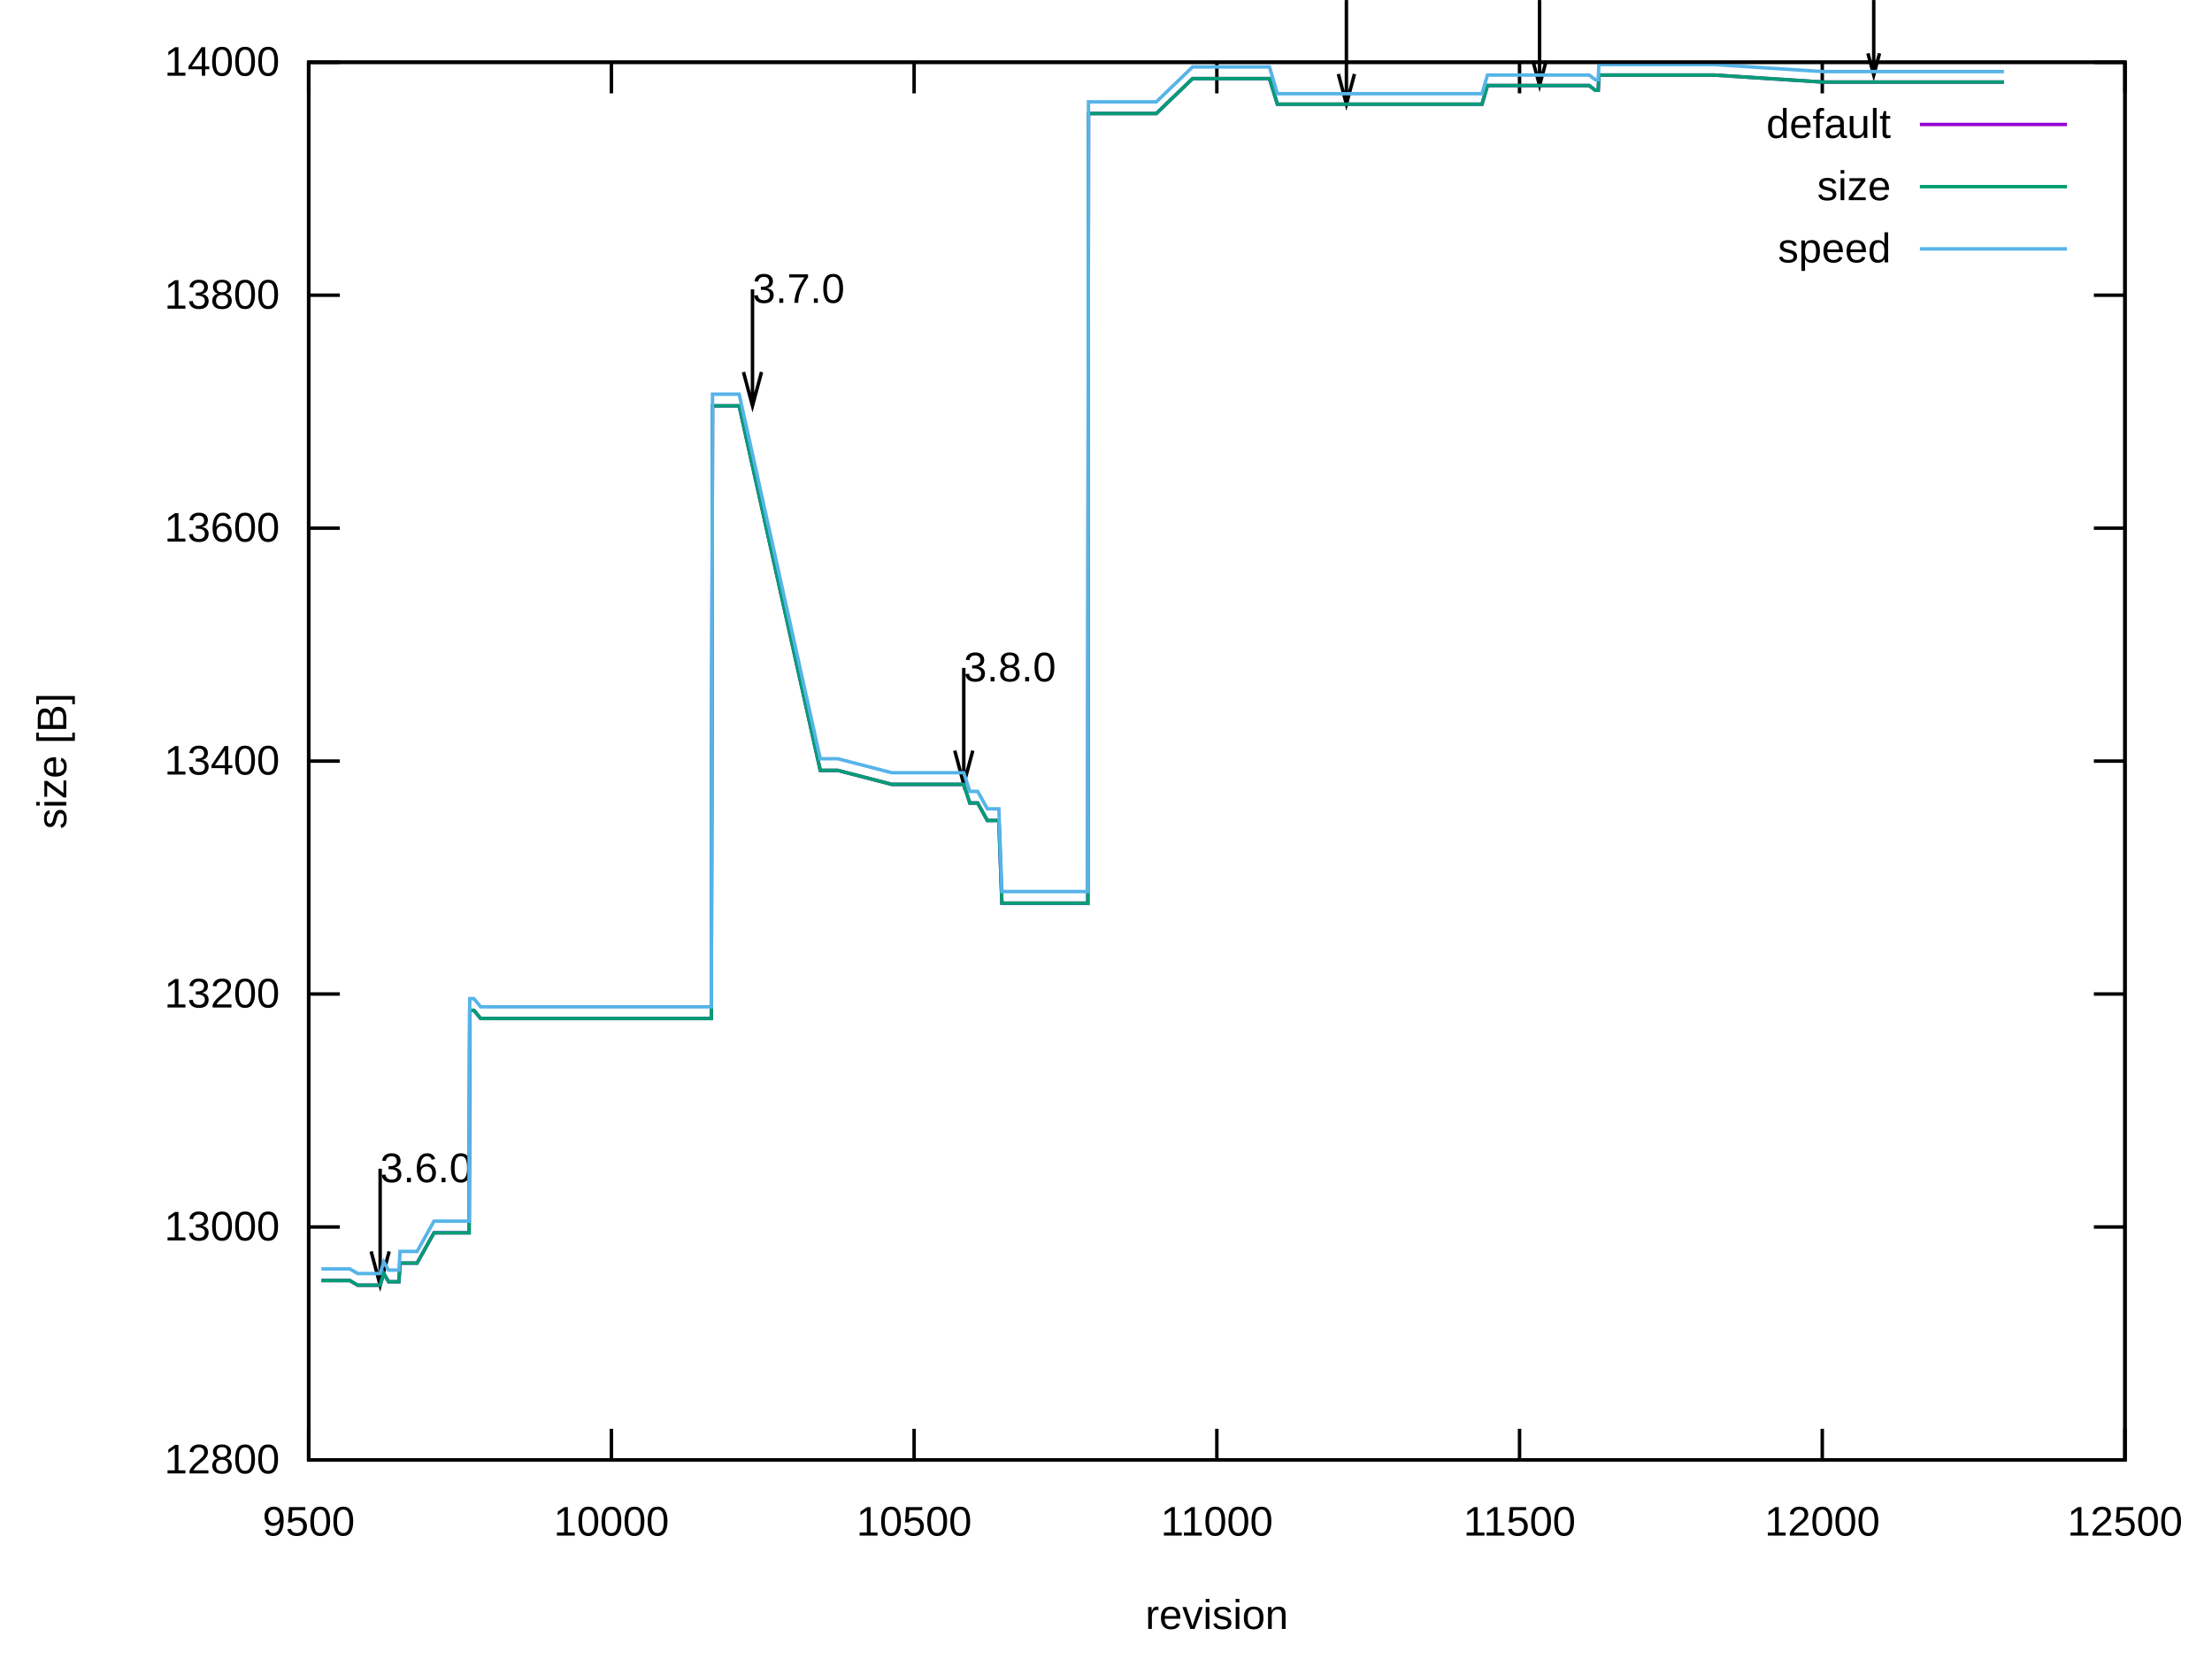
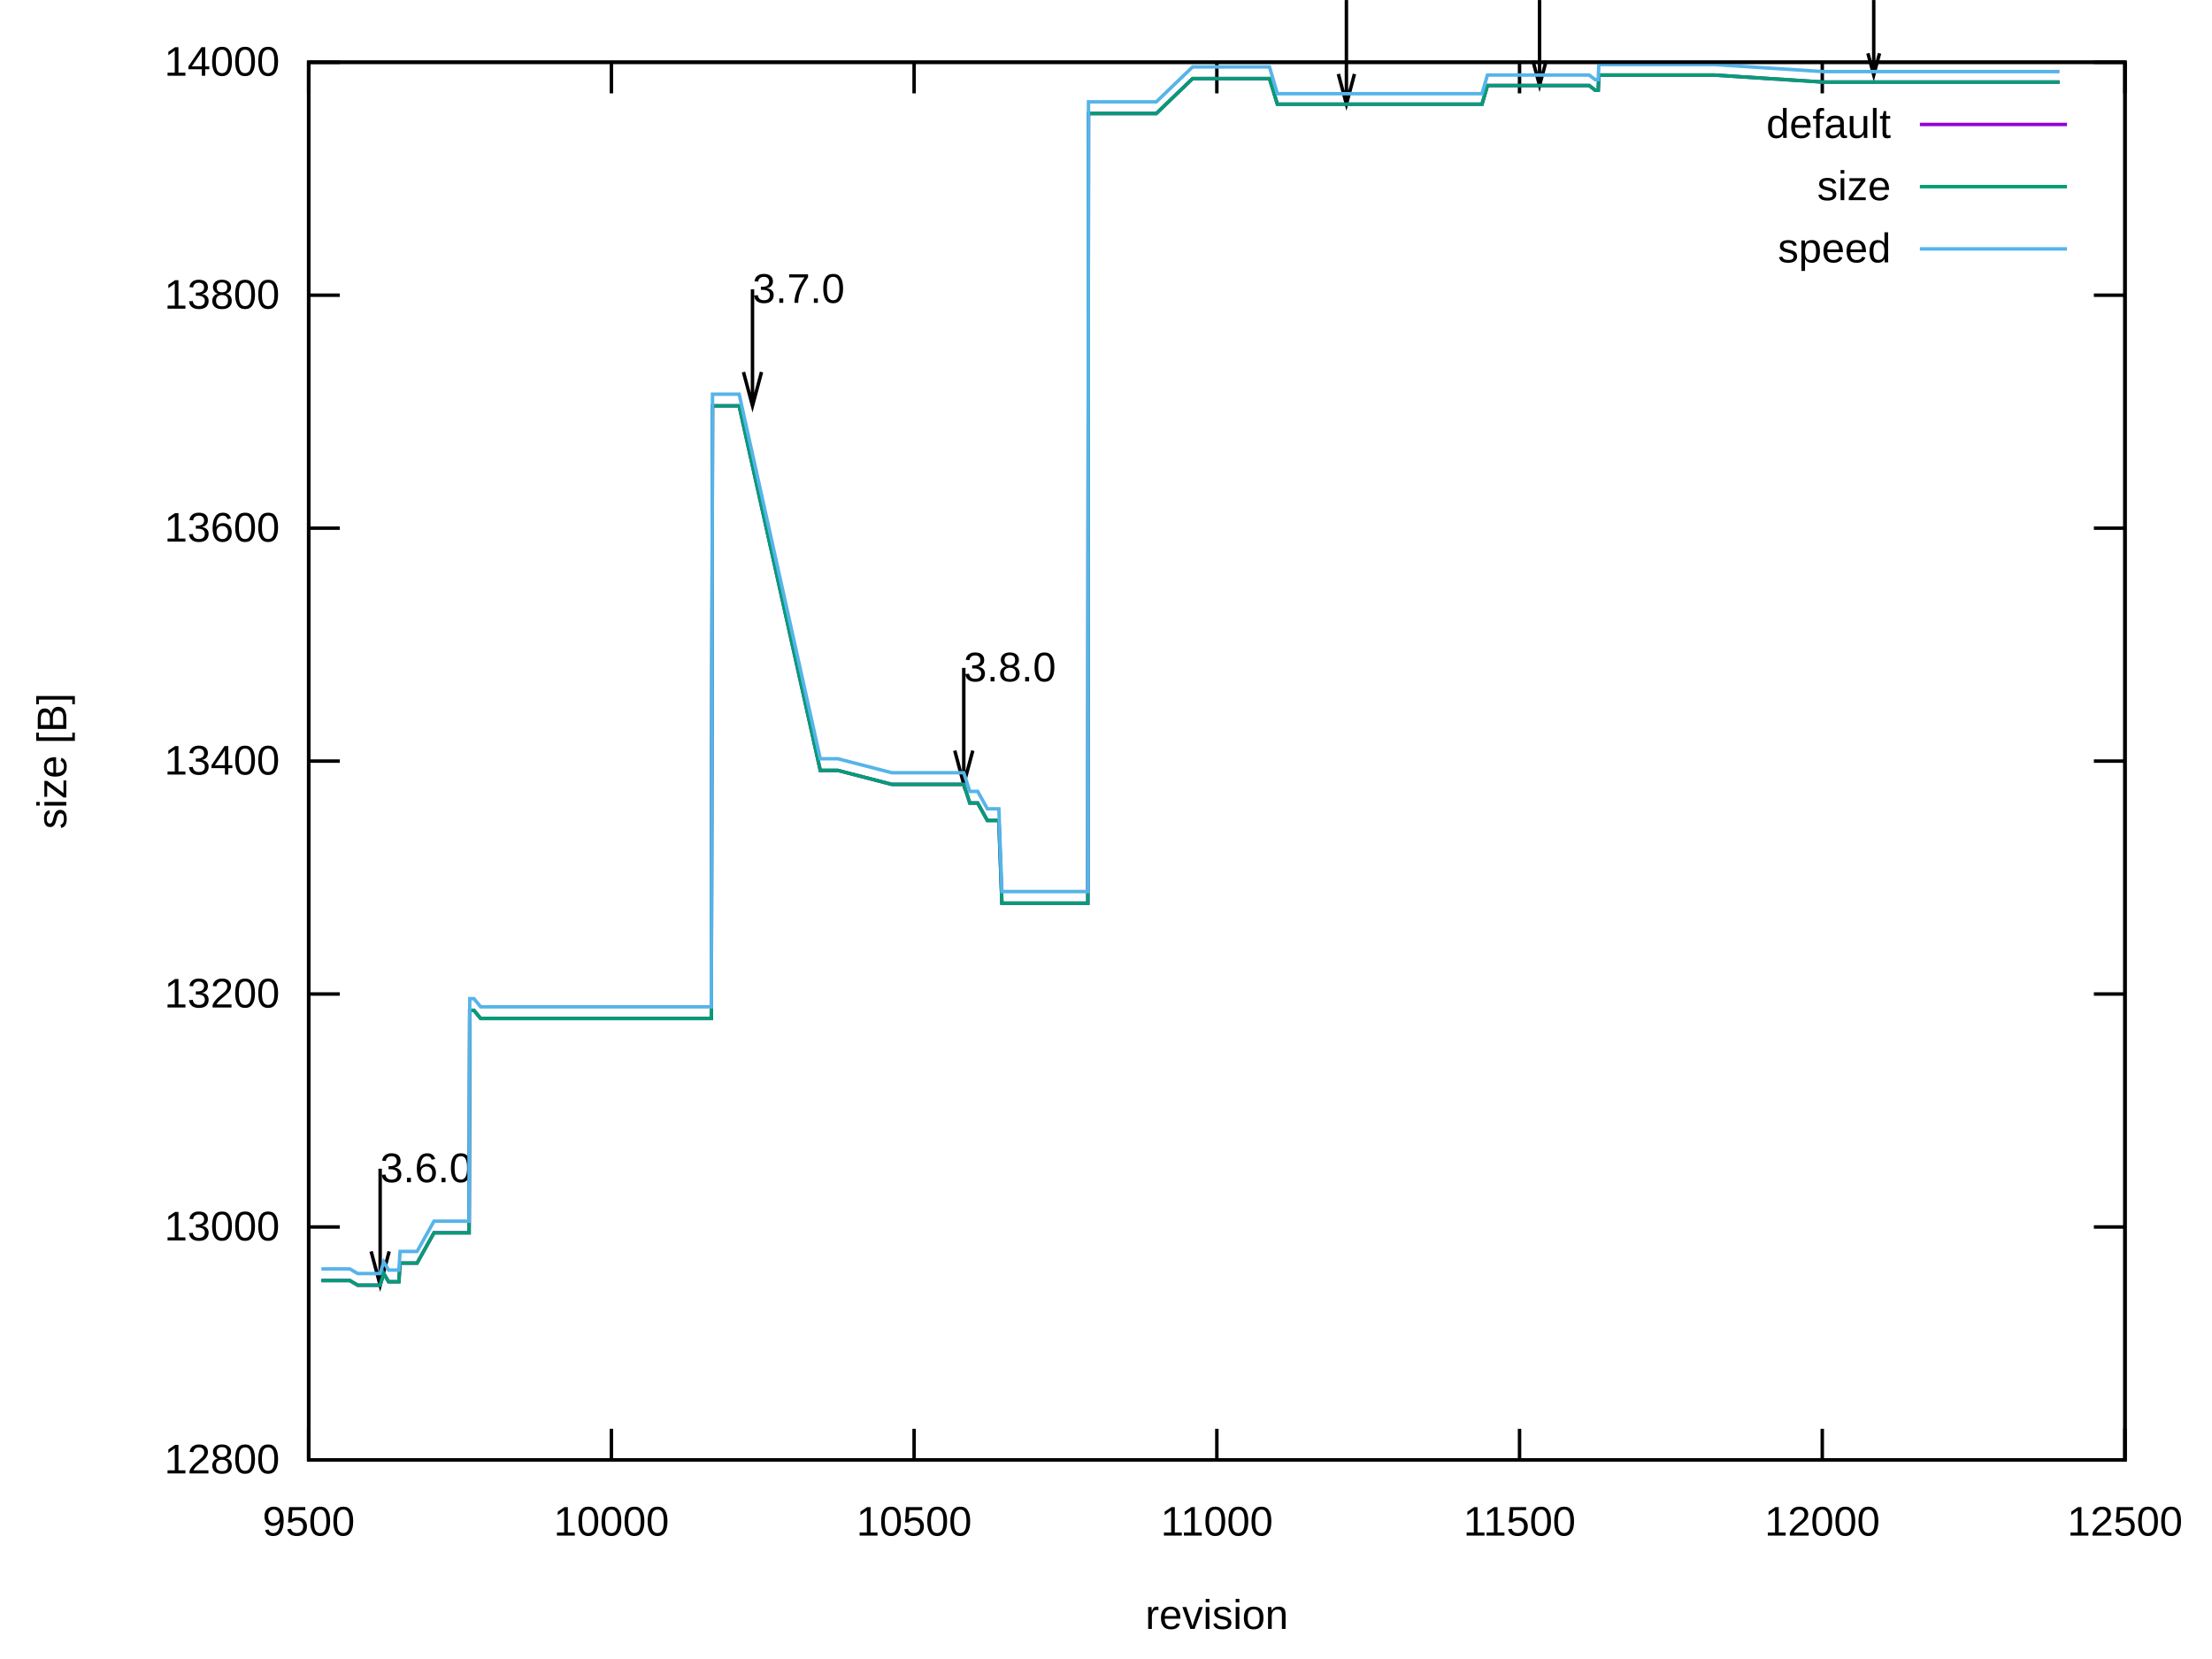
<svg xmlns="http://www.w3.org/2000/svg" xmlns:xlink="http://www.w3.org/1999/xlink" width="640" height="480" viewBox="0 0 640 480">
  <g id="gnuplot_canvas">
    <rect x="0" y="0" width="640" height="480" fill="none" />
    <defs>
      <circle id="gpDot" r="0.5" stroke-width="0.5" stroke="currentColor" />
      <path id="gpPt0" stroke-width="0.222" stroke="currentColor" d="M-1,0 h2 M0,-1 v2" />
      <path id="gpPt1" stroke-width="0.222" stroke="currentColor" d="M-1,-1 L1,1 M1,-1 L-1,1" />
      <path id="gpPt2" stroke-width="0.222" stroke="currentColor" d="M-1,0 L1,0 M0,-1 L0,1 M-1,-1 L1,1 M-1,1 L1,-1" />
      <rect id="gpPt3" stroke-width="0.222" stroke="currentColor" x="-1" y="-1" width="2" height="2" />
      <rect id="gpPt4" stroke-width="0.222" stroke="currentColor" fill="currentColor" x="-1" y="-1" width="2" height="2" />
      <circle id="gpPt5" stroke-width="0.222" stroke="currentColor" cx="0" cy="0" r="1" />
      <use xlink:href="#gpPt5" id="gpPt6" fill="currentColor" stroke="none" />
      <path id="gpPt7" stroke-width="0.222" stroke="currentColor" d="M0,-1.33 L-1.33,0.67 L1.33,0.67 z" />
      <use xlink:href="#gpPt7" id="gpPt8" fill="currentColor" stroke="none" />
      <use xlink:href="#gpPt7" id="gpPt9" stroke="currentColor" transform="rotate(180)" />
      <use xlink:href="#gpPt9" id="gpPt10" fill="currentColor" stroke="none" />
      <use xlink:href="#gpPt3" id="gpPt11" stroke="currentColor" transform="rotate(45)" />
      <use xlink:href="#gpPt11" id="gpPt12" fill="currentColor" stroke="none" />
      <path id="gpPt13" stroke-width="0.222" stroke="currentColor" d="M0,1.330 L1.265,0.411 L0.782,-1.067 L-0.782,-1.076 L-1.265,0.411 z" />
      <use xlink:href="#gpPt13" id="gpPt14" fill="currentColor" stroke="none" />
      <filter id="textbox" filterUnits="objectBoundingBox" x="0" y="0" height="1" width="1">
        <feFlood flood-color="white" flood-opacity="1" result="bgnd" />
        <feComposite in="SourceGraphic" in2="bgnd" operator="atop" />
      </filter>
      <filter id="greybox" filterUnits="objectBoundingBox" x="0" y="0" height="1" width="1">
        <feFlood flood-color="lightgrey" flood-opacity="1" result="grey" />
        <feComposite in="SourceGraphic" in2="grey" operator="atop" />
      </filter>
    </defs>
    <g fill="none" color="white" stroke="currentColor" stroke-width="1.00" stroke-linecap="butt" stroke-linejoin="miter">
</g>
    <g fill="none" color="black" stroke="currentColor" stroke-width="1.00" stroke-linecap="butt" stroke-linejoin="miter">
      <path stroke="black" d="M89.31,422.40 L98.31,422.40 M614.82,422.40 L605.82,422.40  " />
      <g transform="translate(80.92,426.30)" stroke="none" fill="black" font-family="Arial" font-size="12.00" text-anchor="end">
        <text>
          <tspan font-family="Arial"> 12800</tspan>
        </text>
      </g>
    </g>
    <g fill="none" color="black" stroke="currentColor" stroke-width="1.00" stroke-linecap="butt" stroke-linejoin="miter">
      <path stroke="black" d="M89.31,355.00 L98.31,355.00 M614.82,355.00 L605.82,355.00  " />
      <g transform="translate(80.92,358.90)" stroke="none" fill="black" font-family="Arial" font-size="12.00" text-anchor="end">
        <text>
          <tspan font-family="Arial"> 13000</tspan>
        </text>
      </g>
    </g>
    <g fill="none" color="black" stroke="currentColor" stroke-width="1.00" stroke-linecap="butt" stroke-linejoin="miter">
      <path stroke="black" d="M89.31,287.60 L98.31,287.60 M614.82,287.60 L605.82,287.60  " />
      <g transform="translate(80.92,291.50)" stroke="none" fill="black" font-family="Arial" font-size="12.00" text-anchor="end">
        <text>
          <tspan font-family="Arial"> 13200</tspan>
        </text>
      </g>
    </g>
    <g fill="none" color="black" stroke="currentColor" stroke-width="1.00" stroke-linecap="butt" stroke-linejoin="miter">
      <path stroke="black" d="M89.31,220.21 L98.31,220.21 M614.82,220.21 L605.82,220.21  " />
      <g transform="translate(80.92,224.11)" stroke="none" fill="black" font-family="Arial" font-size="12.00" text-anchor="end">
        <text>
          <tspan font-family="Arial"> 13400</tspan>
        </text>
      </g>
    </g>
    <g fill="none" color="black" stroke="currentColor" stroke-width="1.00" stroke-linecap="butt" stroke-linejoin="miter">
      <path stroke="black" d="M89.31,152.81 L98.31,152.81 M614.82,152.81 L605.82,152.81  " />
      <g transform="translate(80.92,156.71)" stroke="none" fill="black" font-family="Arial" font-size="12.00" text-anchor="end">
        <text>
          <tspan font-family="Arial"> 13600</tspan>
        </text>
      </g>
    </g>
    <g fill="none" color="black" stroke="currentColor" stroke-width="1.00" stroke-linecap="butt" stroke-linejoin="miter">
      <path stroke="black" d="M89.31,85.41 L98.31,85.41 M614.82,85.41 L605.82,85.41  " />
      <g transform="translate(80.92,89.31)" stroke="none" fill="black" font-family="Arial" font-size="12.00" text-anchor="end">
        <text>
          <tspan font-family="Arial"> 13800</tspan>
        </text>
      </g>
    </g>
    <g fill="none" color="black" stroke="currentColor" stroke-width="1.00" stroke-linecap="butt" stroke-linejoin="miter">
      <path stroke="black" d="M89.31,18.01 L98.31,18.01 M614.82,18.01 L605.82,18.01  " />
      <g transform="translate(80.92,21.91)" stroke="none" fill="black" font-family="Arial" font-size="12.00" text-anchor="end">
        <text>
          <tspan font-family="Arial"> 14000</tspan>
        </text>
      </g>
    </g>
    <g fill="none" color="black" stroke="currentColor" stroke-width="1.00" stroke-linecap="butt" stroke-linejoin="miter">
      <path stroke="black" d="M89.31,422.40 L89.31,413.40 M89.31,18.01 L89.31,27.01  " />
      <g transform="translate(89.31,444.30)" stroke="none" fill="black" font-family="Arial" font-size="12.00" text-anchor="middle">
        <text>
          <tspan font-family="Arial"> 9500</tspan>
        </text>
      </g>
    </g>
    <g fill="none" color="black" stroke="currentColor" stroke-width="1.00" stroke-linecap="butt" stroke-linejoin="miter">
      <path stroke="black" d="M176.90,422.40 L176.90,413.40 M176.90,18.01 L176.90,27.01  " />
      <g transform="translate(176.90,444.30)" stroke="none" fill="black" font-family="Arial" font-size="12.00" text-anchor="middle">
        <text>
          <tspan font-family="Arial"> 10000</tspan>
        </text>
      </g>
    </g>
    <g fill="none" color="black" stroke="currentColor" stroke-width="1.00" stroke-linecap="butt" stroke-linejoin="miter">
      <path stroke="black" d="M264.48,422.40 L264.48,413.40 M264.48,18.01 L264.48,27.01  " />
      <g transform="translate(264.48,444.30)" stroke="none" fill="black" font-family="Arial" font-size="12.00" text-anchor="middle">
        <text>
          <tspan font-family="Arial"> 10500</tspan>
        </text>
      </g>
    </g>
    <g fill="none" color="black" stroke="currentColor" stroke-width="1.00" stroke-linecap="butt" stroke-linejoin="miter">
      <path stroke="black" d="M352.07,422.40 L352.07,413.40 M352.07,18.01 L352.07,27.01  " />
      <g transform="translate(352.07,444.30)" stroke="none" fill="black" font-family="Arial" font-size="12.00" text-anchor="middle">
        <text>
          <tspan font-family="Arial"> 11000</tspan>
        </text>
      </g>
    </g>
    <g fill="none" color="black" stroke="currentColor" stroke-width="1.00" stroke-linecap="butt" stroke-linejoin="miter">
      <path stroke="black" d="M439.65,422.40 L439.65,413.40 M439.65,18.01 L439.65,27.01  " />
      <g transform="translate(439.65,444.30)" stroke="none" fill="black" font-family="Arial" font-size="12.00" text-anchor="middle">
        <text>
          <tspan font-family="Arial"> 11500</tspan>
        </text>
      </g>
    </g>
    <g fill="none" color="black" stroke="currentColor" stroke-width="1.00" stroke-linecap="butt" stroke-linejoin="miter">
      <path stroke="black" d="M527.24,422.40 L527.24,413.40 M527.24,18.01 L527.24,27.01  " />
      <g transform="translate(527.24,444.30)" stroke="none" fill="black" font-family="Arial" font-size="12.00" text-anchor="middle">
        <text>
          <tspan font-family="Arial"> 12000</tspan>
        </text>
      </g>
    </g>
    <g fill="none" color="black" stroke="currentColor" stroke-width="1.00" stroke-linecap="butt" stroke-linejoin="miter">
      <path stroke="black" d="M614.82,422.40 L614.82,413.40 M614.82,18.01 L614.82,27.01  " />
      <g transform="translate(614.82,444.30)" stroke="none" fill="black" font-family="Arial" font-size="12.00" text-anchor="middle">
        <text>
          <tspan font-family="Arial"> 12500</tspan>
        </text>
      </g>
    </g>
    <g fill="none" color="black" stroke="currentColor" stroke-width="1.00" stroke-linecap="butt" stroke-linejoin="miter">
</g>
    <g fill="none" color="black" stroke="currentColor" stroke-width="1.00" stroke-linecap="butt" stroke-linejoin="miter">
      <path stroke="black" d="M89.31,18.01 L89.31,422.40 L614.82,422.40 L614.82,18.01 L89.31,18.01 Z  " />
      <g transform="translate(109.98,342.05)" stroke="none" fill="black" font-family="Arial" font-size="12.00" text-anchor="start">
        <text>
          <tspan font-family="Arial">3.6.0</tspan>
        </text>
      </g>
      <g transform="translate(217.71,87.62)" stroke="none" fill="black" font-family="Arial" font-size="12.00" text-anchor="start">
        <text>
          <tspan font-family="Arial">3.7.0</tspan>
        </text>
      </g>
      <g transform="translate(278.84,197.15)" stroke="none" fill="black" font-family="Arial" font-size="12.00" text-anchor="start">
        <text>
          <tspan font-family="Arial">3.8.0</tspan>
        </text>
      </g>
      <path stroke="black" d="M107.38,362.08 L109.99,371.84 L112.60,362.08 M109.99,338.14 L109.99,371.84 M215.11,107.65 L217.72,117.41 L220.33,107.65   M217.72,83.71 L217.72,117.41 M276.24,217.17 L278.85,226.93 L281.46,217.17 M278.85,193.24 L278.85,226.93 M387.23,21.41   L389.56,30.13 L391.89,21.41 M389.56,0.01 L389.56,30.13 M443.52,17.58 L445.44,24.74 L447.36,17.58 M445.44,0.01   L445.44,24.74 M540.45,15.43 L542.13,21.71 L543.81,15.43 M542.13,0.01 L542.13,21.71  " />
    </g>
    <g fill="none" color="black" stroke="currentColor" stroke-width="1.00" stroke-linecap="butt" stroke-linejoin="miter">
      <g transform="translate(19.18,220.21) rotate(270)" stroke="none" fill="black" font-family="Arial" font-size="12.00" text-anchor="middle">
        <text>
          <tspan font-family="Arial">size [B]</tspan>
        </text>
      </g>
    </g>
    <g fill="none" color="black" stroke="currentColor" stroke-width="1.00" stroke-linecap="butt" stroke-linejoin="miter">
      <g transform="translate(352.06,471.30)" stroke="none" fill="black" font-family="Arial" font-size="12.00" text-anchor="middle">
        <text>
          <tspan font-family="Arial">revision</tspan>
        </text>
      </g>
    </g>
    <g fill="none" color="black" stroke="currentColor" stroke-width="1.00" stroke-linecap="butt" stroke-linejoin="miter">
</g>
    <g id="gnuplot_plot_1">
      <g fill="none" color="black" stroke="currentColor" stroke-width="1.00" stroke-linecap="butt" stroke-linejoin="miter">
        <g transform="translate(547.09,39.91)" stroke="none" fill="black" font-family="Arial" font-size="12.00" text-anchor="end">
          <text>
            <tspan font-family="Arial">default</tspan>
          </text>
        </g>
      </g>
      <g fill="none" color="black" stroke="currentColor" stroke-width="1.00" stroke-linecap="butt" stroke-linejoin="miter">
-         <path stroke="rgb(148,   0, 211)" d="M555.48,36.01 L598.04,36.01 M92.99,370.50 L96.32,370.50 L98.07,370.50 L101.22,370.50 L103.50,371.85 L104.90,371.85   L106.13,371.85 L107.00,371.85 L107.18,371.85 L107.35,371.85 L107.53,371.85 L109.98,371.85 L111.03,368.48 L112.43,370.84   L112.96,370.84 L113.13,370.84 L113.31,370.84 L113.48,370.84 L113.83,370.84 L114.71,370.84 L114.88,370.84 L115.41,370.84   L115.76,365.45 L116.11,365.45 L116.29,365.45 L117.16,365.45 L117.69,365.45 L118.04,365.45 L118.21,365.45 L118.39,365.45   L120.67,365.45 L125.57,356.69 L129.60,356.69 L131.35,356.69 L132.58,356.69 L133.28,356.69 L135.03,356.69 L135.55,356.69   L135.73,356.69 L135.91,292.32 L136.08,292.32 L137.13,292.32 L139.06,294.68 L140.11,294.68 L140.28,294.68 L140.63,294.68   L141.34,294.68 L142.39,294.68 L143.09,294.68 L143.26,294.68 L144.49,294.68 L145.01,294.68 L145.19,294.68 L145.36,294.68   L147.12,294.68 L147.47,294.68 L148.17,294.68 L155.70,294.68 L167.96,294.68 L168.66,294.68 L169.01,294.68 L169.19,294.68   L170.06,294.68 L170.24,294.68 L170.59,294.68 L170.76,294.68 L171.46,294.68 L172.69,294.68 L174.09,294.68 L175.84,294.68   L176.37,294.68 L176.90,294.68 L179.87,294.68 L185.30,294.68 L187.05,294.68 L188.98,294.68 L189.51,294.68 L190.38,294.68   L190.91,294.68 L195.81,294.68 L198.62,294.68 L202.64,294.68 L205.45,294.68 L205.80,294.68 L206.15,117.42 L207.37,117.42   L208.60,117.42 L208.78,117.42 L209.30,117.42 L210.53,117.42 L213.51,117.42 L213.86,117.42 L237.33,222.90 L238.03,222.90   L238.20,222.90 L241.01,222.90 L241.18,222.90 L242.41,222.90 L258.00,226.94 L263.60,226.94 L266.23,226.94 L271.49,226.94   L274.64,226.94 L278.84,226.94 L280.60,232.34 L282.17,232.34 L282.87,232.34 L285.68,237.39 L289.00,237.39 L289.88,261.32   L291.81,261.32 L292.51,261.32 L293.91,261.32 L296.36,261.32 L312.65,261.32 L313.88,261.32 L314.58,261.32 L314.75,261.32   L314.93,32.84 L315.28,32.84 L317.03,32.84 L334.55,32.84 L345.06,22.73 L347.51,22.73 L367.30,22.73 L369.58,30.14   L378.34,30.14 L389.55,30.14 L397.61,30.14 L409.87,30.14 L410.75,30.14 L417.05,30.14 L428.26,30.14 L428.79,30.14   L430.37,24.75 L440.88,24.75 L441.23,24.75 L445.43,24.75 L454.71,24.75 L459.62,24.75 L459.79,24.75 L461.55,26.10   L462.42,26.10 L462.60,21.72 L463.65,21.72 L463.82,21.72 L478.54,21.72 L496.05,21.72 L527.41,23.74 L537.04,23.74   L542.12,23.74 L544.40,23.74 L544.75,23.74 L545.10,23.74 L545.80,23.74 L546.33,23.74 L547.20,23.74 L548.43,23.74   L552.81,23.74 L555.09,23.74 L557.36,23.74 L564.20,23.74 L567.52,23.74 L569.98,23.74 L572.43,23.74 L574.18,23.74   L579.79,23.74  " />
+         <path stroke="rgb(148,   0, 211)" d="M555.48,36.01 L598.04,36.01 M92.99,370.50 L96.32,370.50 L98.07,370.50 L101.22,370.50 L103.50,371.85 L104.90,371.85   L106.13,371.85 L107.00,371.85 L107.18,371.85 L107.35,371.85 L107.53,371.85 L109.98,371.85 L111.03,368.48 L112.43,370.84   L112.96,370.84 L113.13,370.84 L113.31,370.84 L113.48,370.84 L113.83,370.84 L114.71,370.84 L114.88,370.84 L115.41,370.84   L115.76,365.45 L116.11,365.45 L116.29,365.45 L117.16,365.45 L117.69,365.45 L118.04,365.45 L118.21,365.45 L118.39,365.45   L120.67,365.45 L125.57,356.69 L129.60,356.69 L131.35,356.69 L132.58,356.69 L133.28,356.69 L135.03,356.69 L135.55,356.69   L135.73,356.69 L135.91,292.32 L136.08,292.32 L137.13,292.32 L139.06,294.68 L140.11,294.68 L140.28,294.68 L140.63,294.68   L141.34,294.68 L142.39,294.68 L143.09,294.68 L143.26,294.68 L144.49,294.68 L145.01,294.68 L145.19,294.68 L145.36,294.68   L147.12,294.68 L147.47,294.68 L148.17,294.68 L155.70,294.68 L167.96,294.68 L168.66,294.68 L169.01,294.68 L169.19,294.68   L170.06,294.68 L170.24,294.68 L170.59,294.68 L170.76,294.68 L171.46,294.68 L172.69,294.68 L174.09,294.68 L175.84,294.68   L176.37,294.68 L176.90,294.68 L179.87,294.68 L185.30,294.68 L187.05,294.68 L188.98,294.68 L189.51,294.68 L190.38,294.68   L190.91,294.68 L195.81,294.68 L198.62,294.68 L202.64,294.68 L205.45,294.68 L205.80,294.68 L206.15,117.42 L207.37,117.42   L208.60,117.42 L208.78,117.42 L209.30,117.42 L210.53,117.42 L213.51,117.42 L213.86,117.42 L237.33,222.90 L238.03,222.90   L238.20,222.90 L241.01,222.90 L241.18,222.90 L242.41,222.90 L258.00,226.94 L263.60,226.94 L266.23,226.94 L271.49,226.94   L274.64,226.94 L278.84,226.94 L280.60,232.34 L282.17,232.34 L282.87,232.34 L285.68,237.39 L289.00,237.39 L289.88,261.32   L291.81,261.32 L292.51,261.32 L293.91,261.32 L296.36,261.32 L312.65,261.32 L313.88,261.32 L314.58,261.32 L314.75,261.32   L314.93,32.84 L315.28,32.84 L317.03,32.84 L334.55,32.84 L345.06,22.73 L347.51,22.73 L367.30,22.73 L369.58,30.14   L378.34,30.14 L389.55,30.14 L397.61,30.14 L409.87,30.14 L410.75,30.14 L417.05,30.14 L428.26,30.14 L428.79,30.14   L430.37,24.75 L440.88,24.75 L441.23,24.75 L445.43,24.75 L454.71,24.75 L459.62,24.75 L459.79,24.75 L461.55,26.10   L462.42,26.10 L462.60,21.72 L463.65,21.72 L463.82,21.72 L478.54,21.72 L496.05,21.72 L527.41,23.74 L537.04,23.74   L542.12,23.74 L544.40,23.74 L544.75,23.74 L545.10,23.74 L545.80,23.74 L546.33,23.74 L547.20,23.74 L548.43,23.74   L552.81,23.74 L555.09,23.74 L557.36,23.74 L564.20,23.74 L567.52,23.74 L569.98,23.74 L572.43,23.74 L574.18,23.74   L579.79,23.74 L595.90,23.74  " />
      </g>
    </g>
    <g id="gnuplot_plot_2">
      <g fill="none" color="black" stroke="currentColor" stroke-width="1.00" stroke-linecap="butt" stroke-linejoin="miter">
        <g transform="translate(547.09,57.91)" stroke="none" fill="black" font-family="Arial" font-size="12.00" text-anchor="end">
          <text>
            <tspan font-family="Arial">size</tspan>
          </text>
        </g>
      </g>
      <g fill="none" color="black" stroke="currentColor" stroke-width="1.00" stroke-linecap="butt" stroke-linejoin="miter">
-         <path stroke="rgb(  0, 158, 115)" d="M555.48,54.01 L598.04,54.01 M92.99,370.50 L96.32,370.50 L98.07,370.50 L101.22,370.50 L103.50,371.85 L104.90,371.85   L106.13,371.85 L107.00,371.85 L107.18,371.85 L107.35,371.85 L107.53,371.85 L109.98,371.85 L111.03,368.48 L112.43,370.84   L112.96,370.84 L113.13,370.84 L113.31,370.84 L113.48,370.84 L113.83,370.84 L114.71,370.84 L114.88,370.84 L115.41,370.84   L115.76,365.45 L116.11,365.45 L116.29,365.45 L117.16,365.45 L117.69,365.45 L118.04,365.45 L118.21,365.45 L118.39,365.45   L120.67,365.45 L125.57,356.69 L129.60,356.69 L131.35,356.69 L132.58,356.69 L133.28,356.69 L135.03,356.69 L135.55,356.69   L135.73,356.69 L135.91,292.32 L136.08,292.32 L137.13,292.32 L139.06,294.68 L140.11,294.68 L140.28,294.68 L140.63,294.68   L141.34,294.68 L142.39,294.68 L143.09,294.68 L143.26,294.68 L144.49,294.68 L145.01,294.68 L145.19,294.68 L145.36,294.68   L147.12,294.68 L147.47,294.68 L148.17,294.68 L155.70,294.68 L167.96,294.68 L168.66,294.68 L169.01,294.68 L169.19,294.68   L170.06,294.68 L170.24,294.68 L170.59,294.68 L170.76,294.68 L171.46,294.68 L172.69,294.68 L174.09,294.68 L175.84,294.68   L176.37,294.68 L176.90,294.68 L179.87,294.68 L185.30,294.68 L187.05,294.68 L188.98,294.68 L189.51,294.68 L190.38,294.68   L190.91,294.68 L195.81,294.68 L198.62,294.68 L202.64,294.68 L205.45,294.68 L205.80,294.68 L206.15,117.42 L207.37,117.42   L208.60,117.42 L208.78,117.42 L209.30,117.42 L210.53,117.42 L213.51,117.42 L213.86,117.42 L237.33,222.90 L238.03,222.90   L238.20,222.90 L241.01,222.90 L241.18,222.90 L242.41,222.90 L258.00,226.94 L263.60,226.94 L266.23,226.94 L271.49,226.94   L274.64,226.94 L278.84,226.94 L280.60,232.34 L282.17,232.34 L282.87,232.34 L285.68,237.39 L289.00,237.39 L289.88,261.32   L291.81,261.32 L292.51,261.32 L293.91,261.32 L296.36,261.32 L312.65,261.32 L313.88,261.32 L314.58,261.32 L314.75,261.32   L314.93,32.84 L315.28,32.84 L317.03,32.84 L334.55,32.84 L345.06,22.73 L347.51,22.73 L367.30,22.73 L369.58,30.14   L378.34,30.14 L389.55,30.14 L397.61,30.14 L409.87,30.14 L410.75,30.14 L417.05,30.14 L428.26,30.14 L428.79,30.14   L430.37,24.75 L440.88,24.75 L441.23,24.75 L445.43,24.75 L454.71,24.75 L459.62,24.75 L459.79,24.75 L461.55,26.10   L462.42,26.10 L462.60,21.72 L463.65,21.72 L463.82,21.72 L478.54,21.72 L496.05,21.72 L527.41,23.74 L537.04,23.74   L542.12,23.74 L544.40,23.74 L544.75,23.74 L545.10,23.74 L545.80,23.74 L546.33,23.74 L547.20,23.74 L548.43,23.74   L552.81,23.74 L555.09,23.74 L557.36,23.74 L564.20,23.74 L567.52,23.74 L569.98,23.74 L572.43,23.74 L574.18,23.74   L579.79,23.74  " />
+         <path stroke="rgb(  0, 158, 115)" d="M555.48,54.01 L598.04,54.01 M92.99,370.50 L96.32,370.50 L98.07,370.50 L101.22,370.50 L103.50,371.85 L104.90,371.85   L106.13,371.85 L107.00,371.85 L107.18,371.85 L107.35,371.85 L107.53,371.85 L109.98,371.85 L111.03,368.48 L112.43,370.84   L112.96,370.84 L113.13,370.84 L113.31,370.84 L113.48,370.84 L113.83,370.84 L114.71,370.84 L114.88,370.84 L115.41,370.84   L115.76,365.45 L116.11,365.45 L116.29,365.45 L117.16,365.45 L117.69,365.45 L118.04,365.45 L118.21,365.45 L118.39,365.45   L120.67,365.45 L125.57,356.69 L129.60,356.69 L131.35,356.69 L132.58,356.69 L133.28,356.69 L135.03,356.69 L135.55,356.69   L135.73,356.69 L135.91,292.32 L136.08,292.32 L137.13,292.32 L139.06,294.68 L140.11,294.68 L140.28,294.68 L140.63,294.68   L141.34,294.68 L142.39,294.68 L143.09,294.68 L143.26,294.68 L144.49,294.68 L145.01,294.68 L145.19,294.68 L145.36,294.68   L147.12,294.68 L147.47,294.68 L148.17,294.68 L155.70,294.68 L167.96,294.68 L168.66,294.68 L169.01,294.68 L169.19,294.68   L170.06,294.68 L170.24,294.68 L170.59,294.68 L170.76,294.68 L171.46,294.68 L172.69,294.68 L174.09,294.68 L175.84,294.68   L176.37,294.68 L176.90,294.68 L179.87,294.68 L185.30,294.68 L187.05,294.68 L188.98,294.68 L189.51,294.68 L190.38,294.68   L190.91,294.68 L195.81,294.68 L198.62,294.68 L202.64,294.68 L205.45,294.68 L205.80,294.68 L206.15,117.42 L207.37,117.42   L208.60,117.42 L208.78,117.42 L209.30,117.42 L210.53,117.42 L213.51,117.42 L213.86,117.42 L237.33,222.90 L238.03,222.90   L238.20,222.90 L241.01,222.90 L241.18,222.90 L242.41,222.90 L258.00,226.94 L263.60,226.94 L266.23,226.94 L271.49,226.94   L274.64,226.94 L278.84,226.94 L280.60,232.34 L282.17,232.34 L282.87,232.34 L285.68,237.39 L289.00,237.39 L289.88,261.32   L291.81,261.32 L292.51,261.32 L293.91,261.32 L296.36,261.32 L312.65,261.32 L313.88,261.32 L314.58,261.32 L314.75,261.32   L314.93,32.84 L315.28,32.84 L317.03,32.84 L334.55,32.84 L345.06,22.73 L347.51,22.73 L367.30,22.73 L369.58,30.14   L378.34,30.14 L389.55,30.14 L397.61,30.14 L409.87,30.14 L410.75,30.14 L417.05,30.14 L428.26,30.14 L428.79,30.14   L430.37,24.75 L440.88,24.75 L441.23,24.75 L445.43,24.75 L454.71,24.75 L459.62,24.75 L459.79,24.75 L461.55,26.10   L462.42,26.10 L462.60,21.72 L463.65,21.72 L463.82,21.72 L478.54,21.72 L496.05,21.72 L527.41,23.74 L537.04,23.74   L542.12,23.74 L544.40,23.74 L544.75,23.74 L545.10,23.74 L545.80,23.74 L546.33,23.74 L547.20,23.74 L548.43,23.74   L552.81,23.74 L555.09,23.74 L557.36,23.74 L564.20,23.74 L567.52,23.74 L569.98,23.74 L572.43,23.74 L574.18,23.74   L579.79,23.74 L595.90,23.74  " />
      </g>
    </g>
    <g id="gnuplot_plot_3">
      <g fill="none" color="black" stroke="currentColor" stroke-width="1.00" stroke-linecap="butt" stroke-linejoin="miter">
        <g transform="translate(547.09,75.91)" stroke="none" fill="black" font-family="Arial" font-size="12.00" text-anchor="end">
          <text>
            <tspan font-family="Arial">speed</tspan>
          </text>
        </g>
      </g>
      <g fill="none" color="black" stroke="currentColor" stroke-width="1.00" stroke-linecap="butt" stroke-linejoin="miter">
-         <path stroke="rgb( 86, 180, 233)" d="M555.48,72.01 L598.04,72.01 M92.99,367.13 L96.32,367.13 L98.07,367.13 L101.22,367.13 L103.50,368.48 L104.90,368.48   L106.13,368.48 L107.00,368.48 L107.18,368.48 L107.35,368.48 L107.53,368.48 L109.98,368.48 L111.03,365.11 L112.43,367.47   L112.96,367.47 L113.13,367.47 L113.31,367.47 L113.48,367.47 L113.83,367.47 L114.71,367.47 L114.88,367.47 L115.41,367.47   L115.76,362.08 L116.11,362.08 L116.29,362.08 L117.16,362.08 L117.69,362.08 L118.04,362.08 L118.21,362.08 L118.39,362.08   L120.67,362.08 L125.57,353.32 L129.60,353.32 L131.35,353.32 L132.58,353.32 L133.28,353.32 L135.03,353.32 L135.55,353.32   L135.73,353.32 L135.91,288.95 L136.08,288.95 L137.13,288.95 L139.06,291.31 L140.11,291.31 L140.28,291.31 L140.63,291.31   L141.34,291.31 L142.39,291.31 L143.09,291.31 L143.26,291.31 L144.49,291.31 L145.01,291.31 L145.19,291.31 L145.36,291.31   L147.12,291.31 L147.47,291.31 L148.17,291.31 L155.70,291.31 L167.96,291.31 L168.66,291.31 L169.01,291.31 L169.19,291.31   L170.06,291.31 L170.24,291.31 L170.59,291.31 L170.76,291.31 L171.46,291.31 L172.69,291.31 L174.09,291.31 L175.84,291.31   L176.37,291.31 L176.90,291.31 L179.87,291.31 L185.30,291.31 L187.05,291.31 L188.98,291.31 L189.51,291.31 L190.38,291.31   L190.91,291.31 L195.81,291.31 L198.62,291.31 L202.64,291.31 L205.45,291.31 L205.80,291.31 L206.15,114.05 L207.37,114.05   L208.60,114.05 L208.78,114.05 L209.30,114.05 L210.53,114.05 L213.51,114.05 L213.86,114.05 L237.33,219.53 L238.03,219.53   L238.20,219.53 L241.01,219.53 L241.18,219.53 L242.41,219.53 L258.00,223.57 L263.60,223.57 L266.23,223.57 L271.49,223.57   L274.64,223.57 L278.84,223.57 L280.60,228.97 L282.17,228.97 L282.87,228.97 L285.68,234.02 L289.00,234.02 L289.88,257.95   L291.81,257.95 L292.51,257.95 L293.91,257.95 L296.36,257.95 L312.65,257.95 L313.88,257.95 L314.58,257.95 L314.75,257.95   L314.93,29.47 L315.28,29.47 L317.03,29.47 L334.55,29.47 L345.06,19.36 L347.51,19.36 L367.30,19.36 L369.58,27.11   L378.34,27.11 L389.55,27.11 L397.61,27.11 L409.87,27.11 L410.75,27.11 L417.05,27.11 L428.26,27.11 L428.79,27.11   L430.37,21.72 L440.88,21.72 L441.23,21.72 L445.43,21.72 L454.71,21.72 L459.62,21.72 L459.79,21.72 L461.55,23.06   L462.42,23.06 L462.60,18.68 L463.65,18.68 L463.82,18.68 L478.54,18.68 L496.05,18.68 L527.41,20.71 L537.04,20.71   L542.12,20.71 L544.40,20.71 L544.75,20.71 L545.10,20.71 L545.80,20.71 L546.33,20.71 L547.20,20.71 L548.43,20.71   L552.81,20.71 L555.09,20.71 L557.36,20.71 L564.20,20.71 L567.52,20.71 L569.98,20.71 L572.43,20.71 L574.18,20.71   L579.79,20.71  " />
+         <path stroke="rgb( 86, 180, 233)" d="M555.48,72.01 L598.04,72.01 M92.99,367.13 L96.32,367.13 L98.07,367.13 L101.22,367.13 L103.50,368.48 L104.90,368.48   L106.13,368.48 L107.00,368.48 L107.18,368.48 L107.35,368.48 L107.53,368.48 L109.98,368.48 L111.03,365.11 L112.43,367.47   L112.96,367.47 L113.13,367.47 L113.31,367.47 L113.48,367.47 L113.83,367.47 L114.71,367.47 L114.88,367.47 L115.41,367.47   L115.76,362.08 L116.11,362.08 L116.29,362.08 L117.16,362.08 L117.69,362.08 L118.04,362.08 L118.21,362.08 L118.39,362.08   L120.67,362.08 L125.57,353.32 L129.60,353.32 L131.35,353.32 L132.58,353.32 L133.28,353.32 L135.03,353.32 L135.55,353.32   L135.73,353.32 L135.91,288.95 L136.08,288.95 L137.13,288.95 L139.06,291.31 L140.11,291.31 L140.28,291.31 L140.63,291.31   L141.34,291.31 L142.39,291.31 L143.09,291.31 L143.26,291.31 L144.49,291.31 L145.01,291.31 L145.19,291.31 L145.36,291.31   L147.12,291.31 L147.47,291.31 L148.17,291.31 L155.70,291.31 L167.96,291.31 L168.66,291.31 L169.01,291.31 L169.19,291.31   L170.06,291.31 L170.24,291.31 L170.59,291.31 L170.76,291.31 L171.46,291.31 L172.69,291.31 L174.09,291.31 L175.84,291.31   L176.37,291.31 L176.90,291.31 L179.87,291.31 L185.30,291.31 L187.05,291.31 L188.98,291.31 L189.51,291.31 L190.38,291.31   L190.91,291.31 L195.81,291.31 L198.62,291.31 L202.64,291.31 L205.45,291.31 L205.80,291.31 L206.15,114.05 L207.37,114.05   L208.60,114.05 L208.78,114.05 L209.30,114.05 L210.53,114.05 L213.51,114.05 L213.86,114.05 L237.33,219.53 L238.03,219.53   L238.20,219.53 L241.01,219.53 L241.18,219.53 L242.41,219.53 L258.00,223.57 L263.60,223.57 L266.23,223.57 L271.49,223.57   L274.64,223.57 L278.84,223.57 L280.60,228.97 L282.17,228.97 L282.87,228.97 L285.68,234.02 L289.00,234.02 L289.88,257.95   L291.81,257.95 L292.51,257.95 L293.91,257.95 L296.36,257.95 L312.65,257.95 L313.88,257.95 L314.58,257.95 L314.75,257.95   L314.93,29.47 L315.28,29.47 L317.03,29.47 L334.55,29.47 L345.06,19.36 L347.51,19.36 L367.30,19.36 L369.58,27.11   L378.34,27.11 L389.55,27.11 L397.61,27.11 L409.87,27.11 L410.75,27.11 L417.05,27.11 L428.26,27.11 L428.79,27.11   L430.37,21.72 L440.88,21.72 L441.23,21.72 L445.43,21.72 L454.71,21.72 L459.62,21.72 L459.79,21.72 L461.55,23.06   L462.42,23.06 L462.60,18.68 L463.65,18.68 L463.82,18.68 L478.54,18.68 L496.05,18.68 L527.41,20.71 L537.04,20.71   L542.12,20.71 L544.40,20.71 L544.75,20.71 L545.10,20.71 L545.80,20.71 L546.33,20.71 L547.20,20.71 L548.43,20.71   L552.81,20.71 L555.09,20.71 L557.36,20.71 L564.20,20.71 L567.52,20.71 L569.98,20.71 L572.43,20.71 L574.18,20.71   L579.79,20.71 L595.90,20.71  " />
      </g>
    </g>
    <g fill="none" color="white" stroke="rgb( 86, 180, 233)" stroke-width="2.00" stroke-linecap="butt" stroke-linejoin="miter">
</g>
    <g fill="none" color="black" stroke="currentColor" stroke-width="2.00" stroke-linecap="butt" stroke-linejoin="miter">
</g>
    <g fill="none" color="black" stroke="black" stroke-width="1.00" stroke-linecap="butt" stroke-linejoin="miter">
</g>
    <g fill="none" color="black" stroke="currentColor" stroke-width="1.00" stroke-linecap="butt" stroke-linejoin="miter">
      <path stroke="black" d="M89.31,18.01 L89.31,422.40 L614.82,422.40 L614.82,18.01 L89.31,18.01 Z  " />
    </g>
    <g fill="none" color="black" stroke="currentColor" stroke-width="1.00" stroke-linecap="butt" stroke-linejoin="miter">
</g>
  </g>
</svg>
